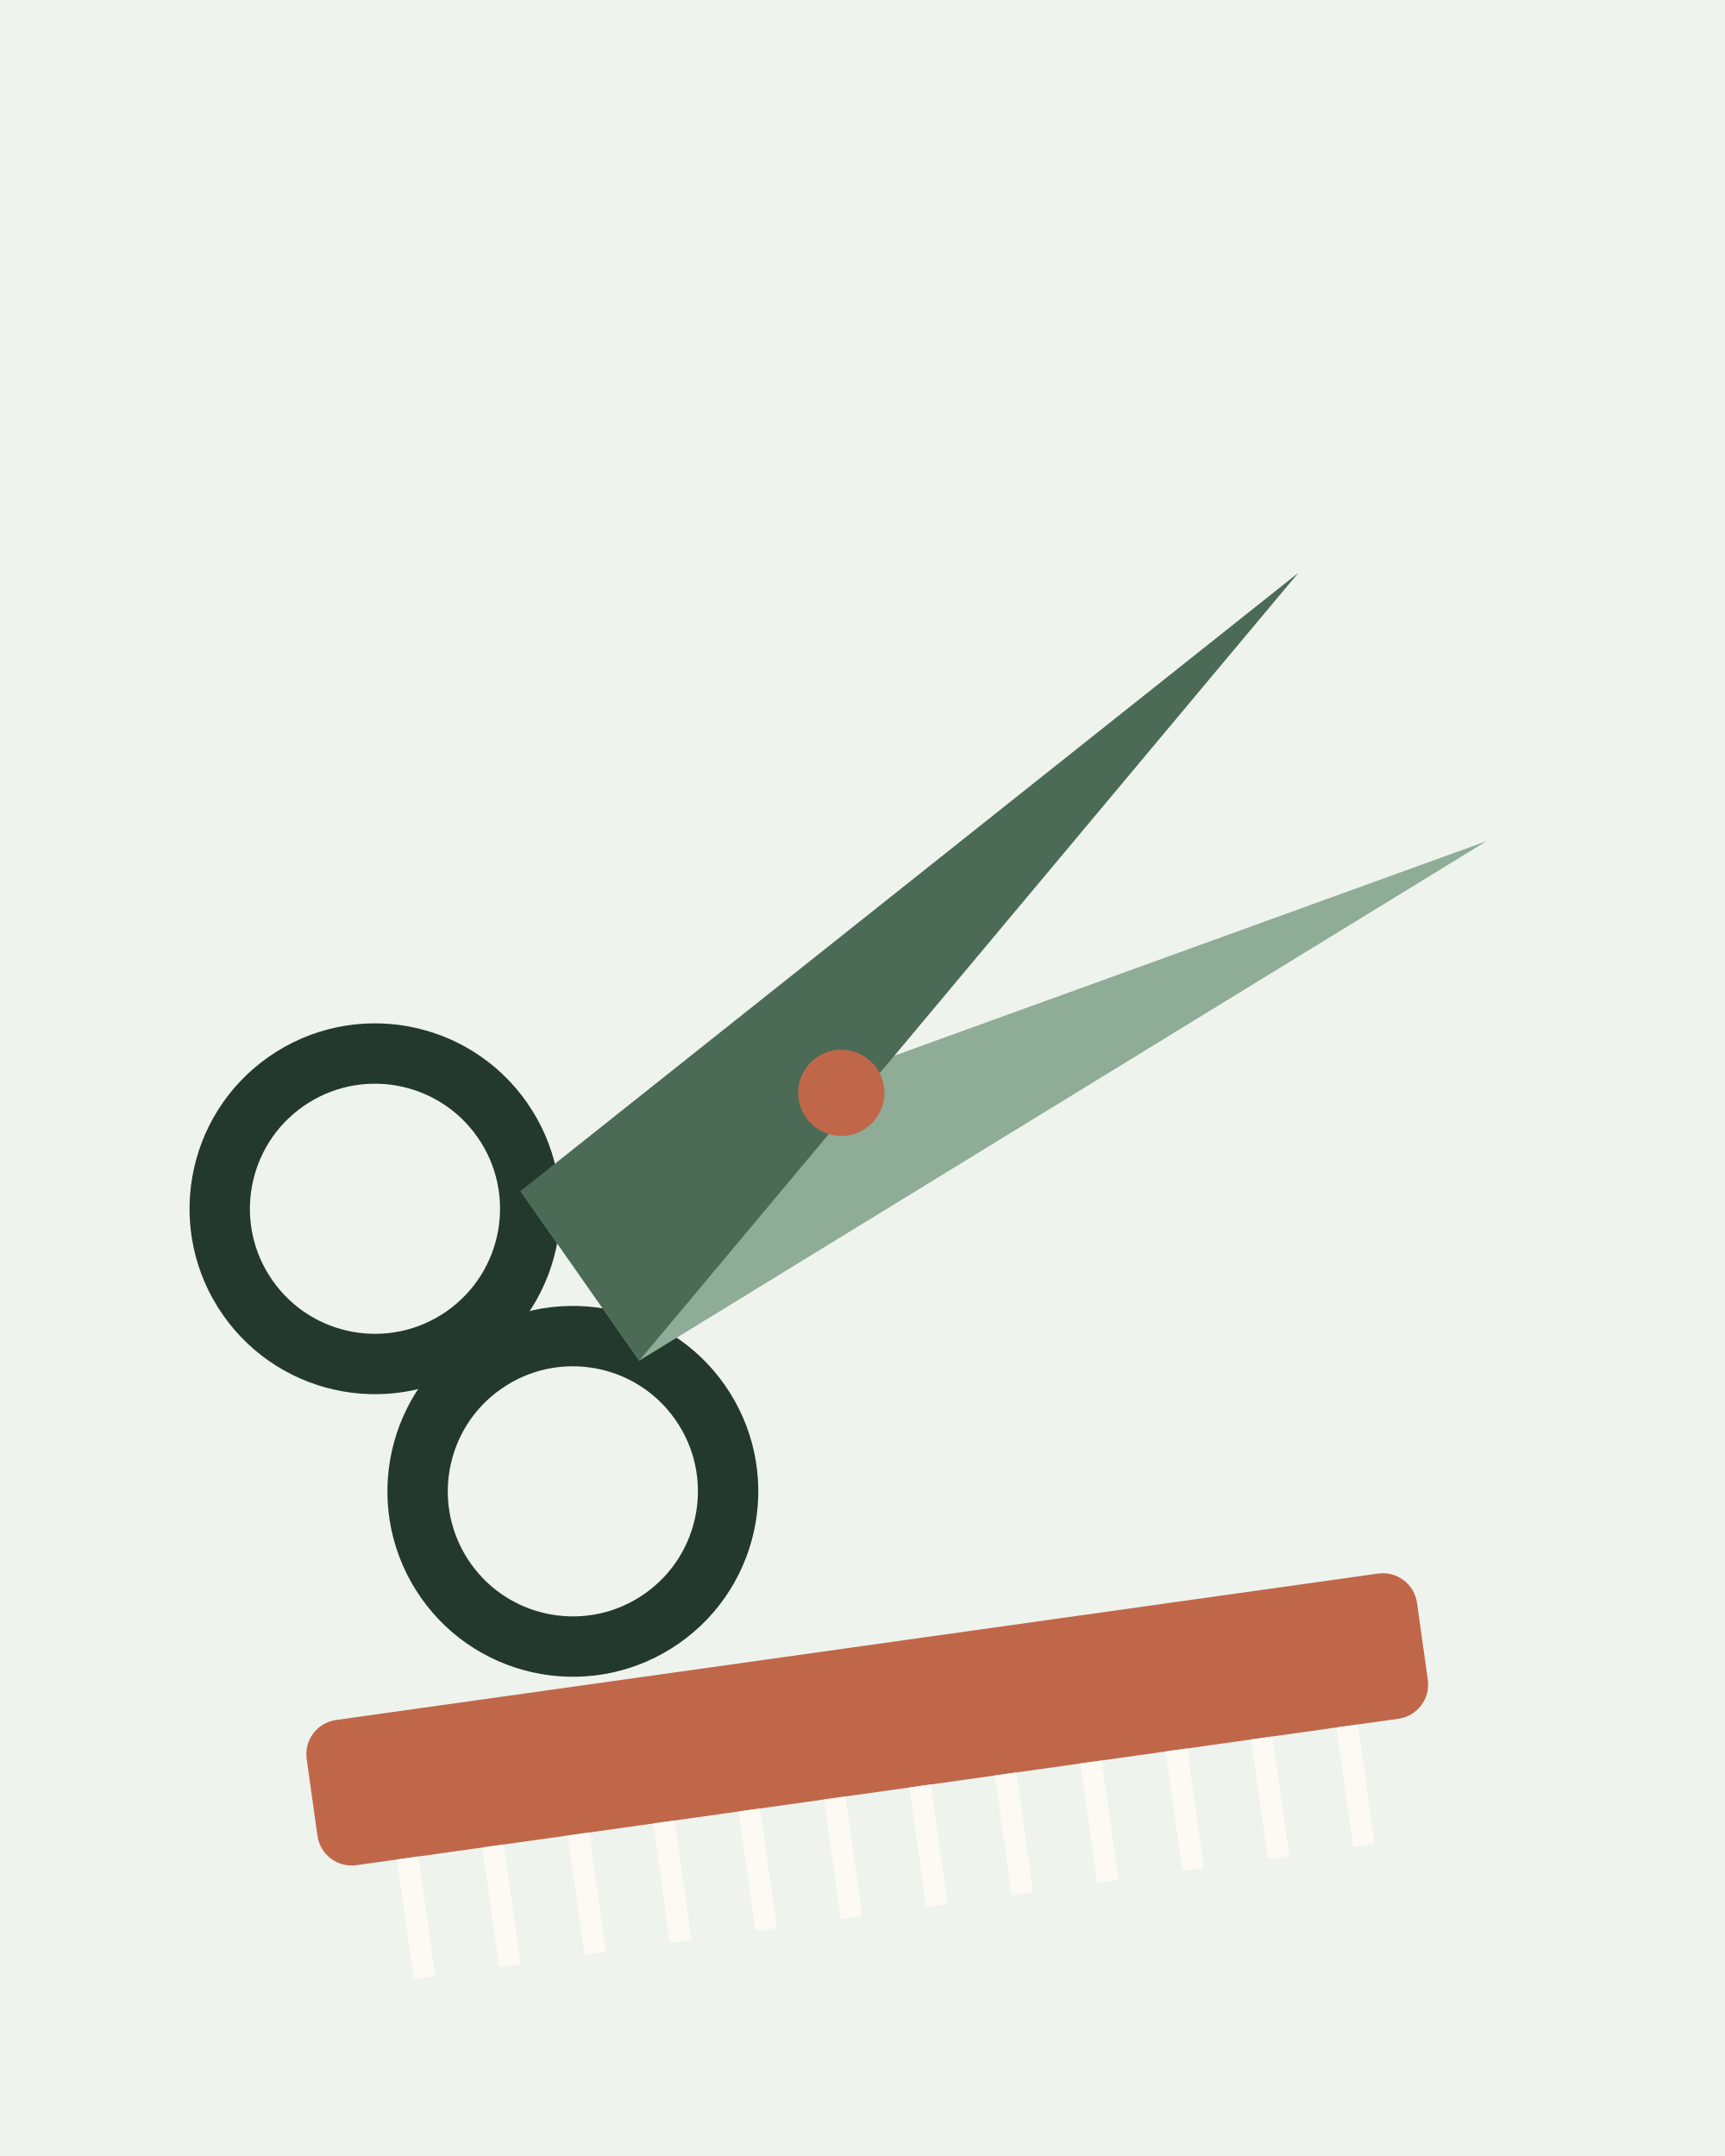
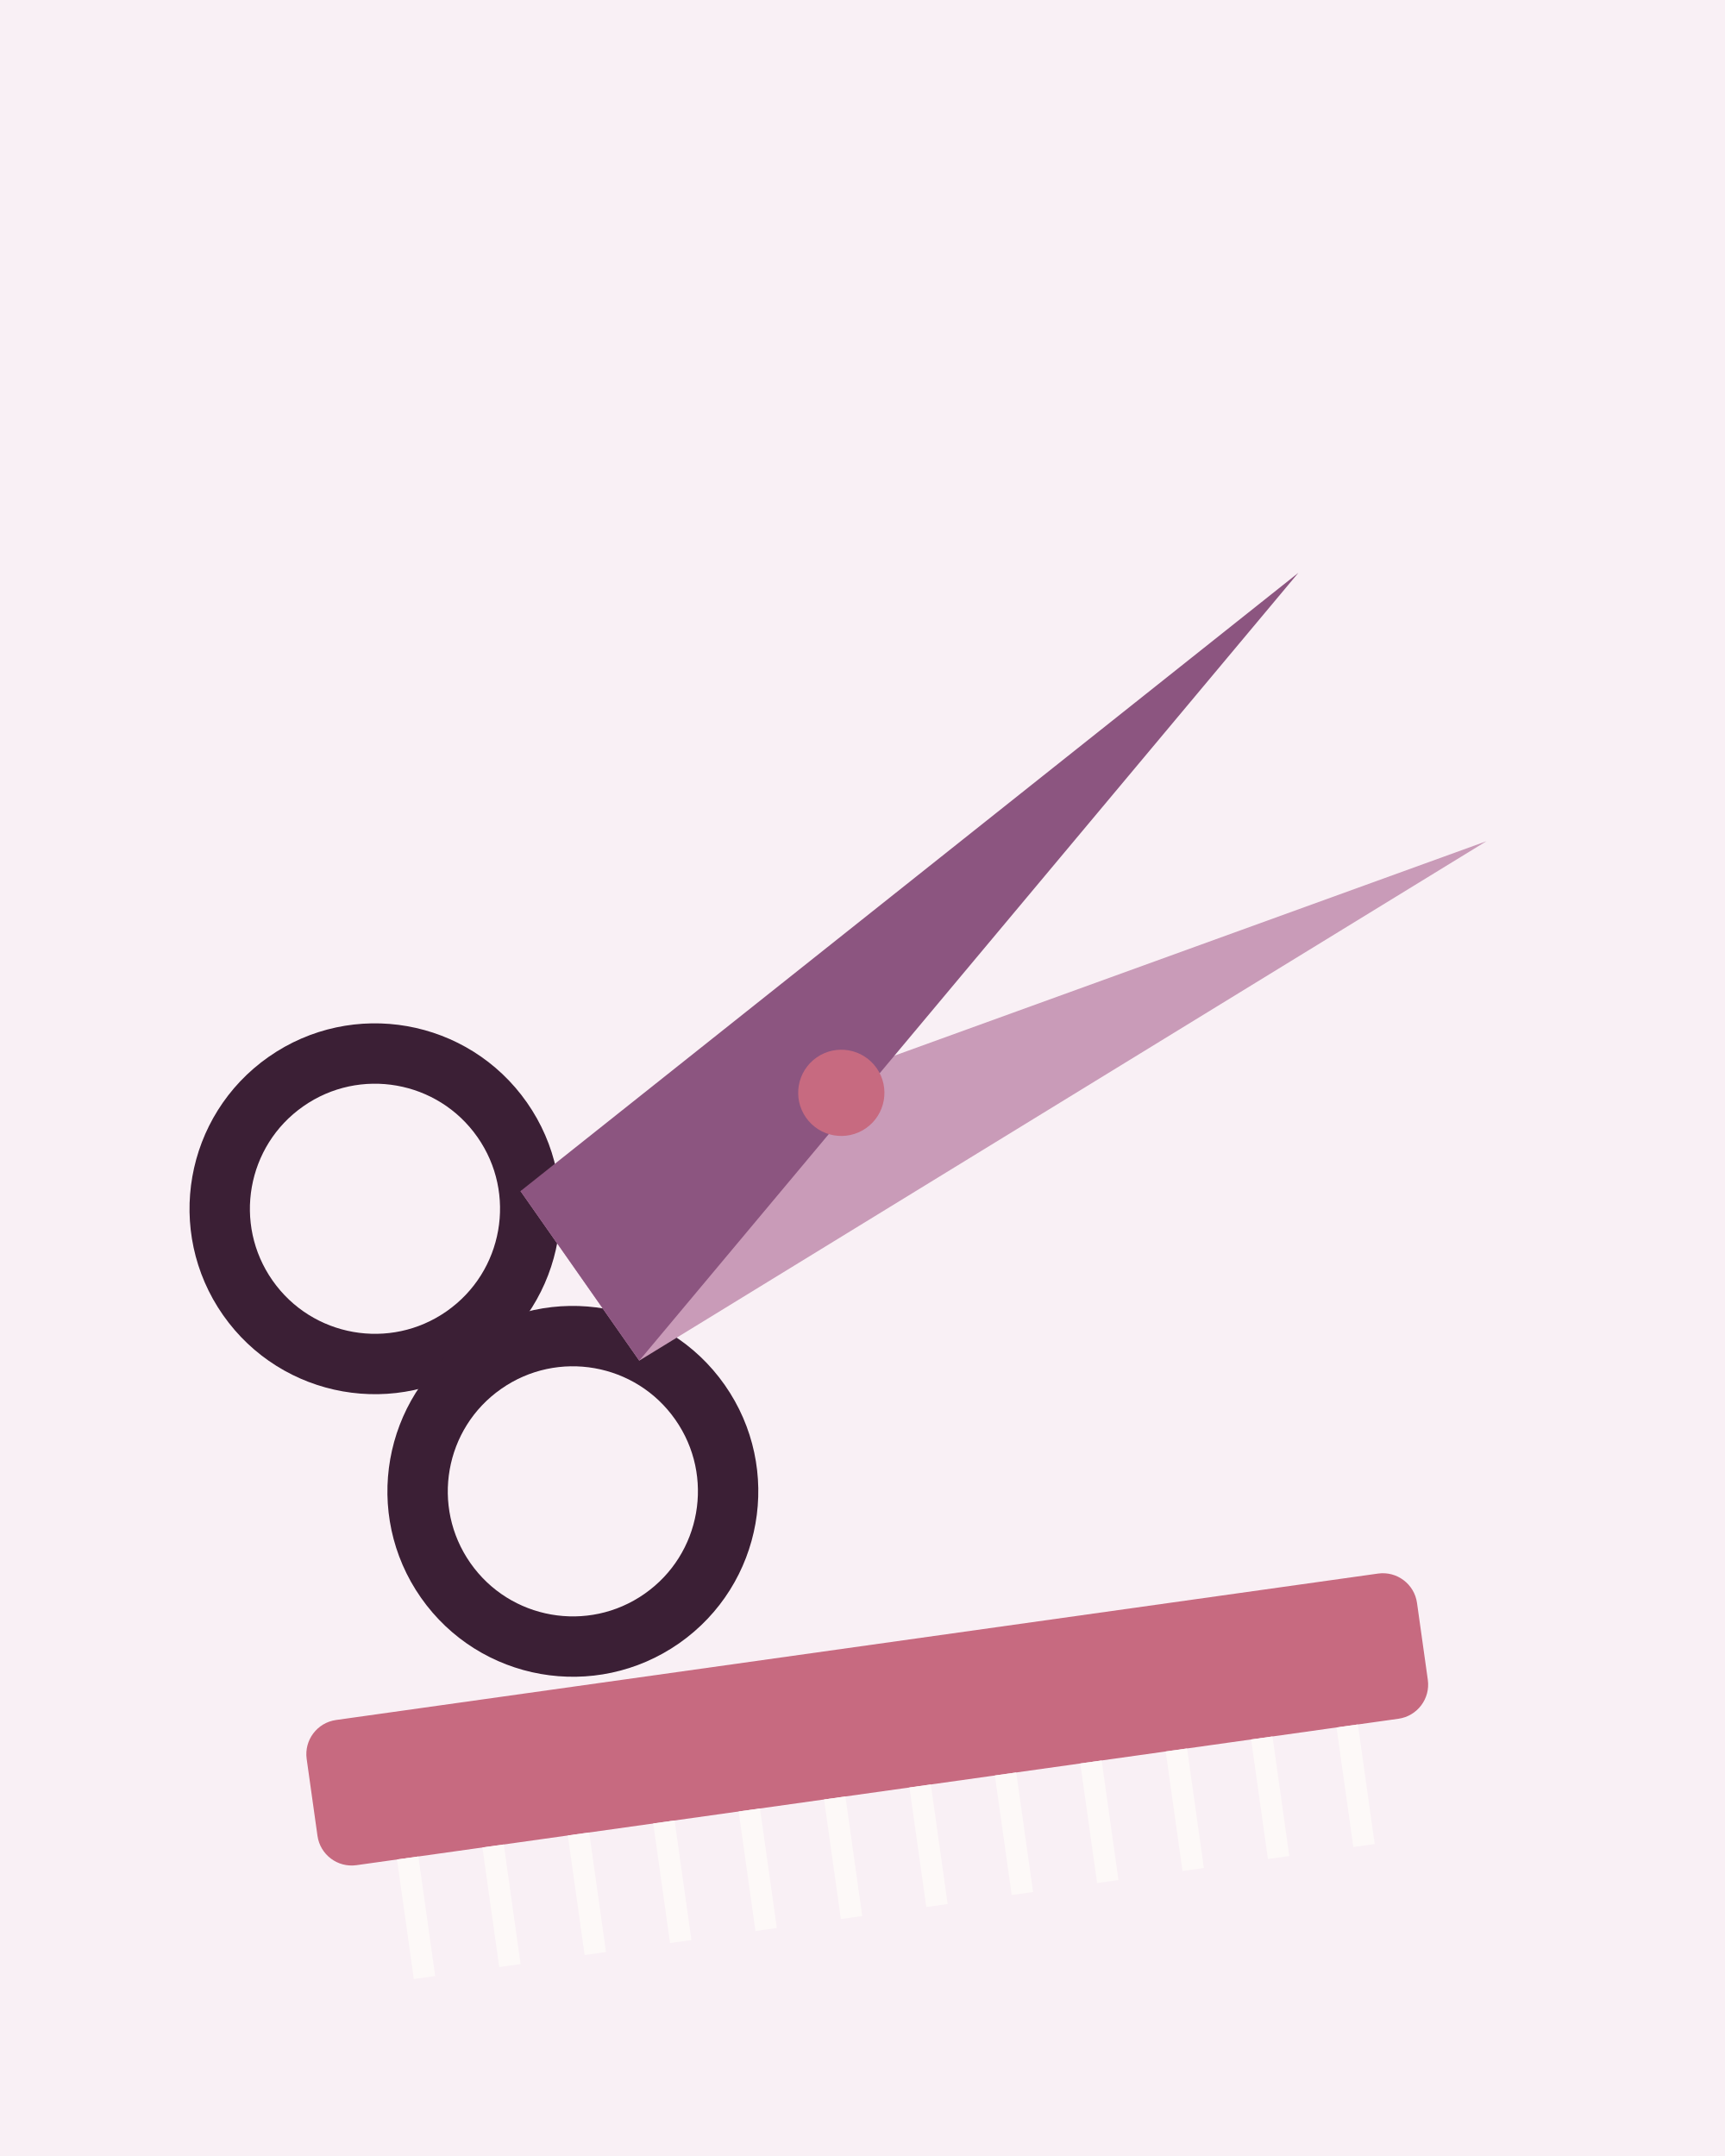
<svg xmlns="http://www.w3.org/2000/svg" viewBox="0 0 400 500" width="400" height="500">
-   <rect width="400" height="500" fill="#eef3ee" />
+   <rect width="400" height="500" fill="#f9f0f5" />
  <g transform="translate(200 250) rotate(-35)">
-     <g fill="none" stroke="#24392d" stroke-width="14" stroke-linecap="round">
+     <g fill="none" stroke="#3b1f35" stroke-width="14" stroke-linecap="round">
      <circle cx="-110" cy="-40" r="36" />
      <circle cx="-110" cy="40" r="36" />
    </g>
-     <path d="M-80-24 150 38-80 24Z" fill="#8fac97" />
-     <path d="M-80 24 150-38-80-24Z" fill="#4c6b56" />
-     <circle cx="-6" r="10" fill="#c0674a" />
+     <path d="M-80-24 150 38-80 24Z" fill="#c99bb8" />
+     <path d="M-80 24 150-38-80-24Z" fill="#8c5580" />
+     <circle cx="-6" r="10" fill="#c76a80" />
  </g>
  <g transform="translate(70 400) rotate(-8)">
-     <rect width="260" height="34" rx="8" fill="#c0674a" />
-     <g stroke="#fdfaf4" stroke-width="5">
+     <rect width="260" height="34" rx="8" fill="#c76a80" />
+     <g stroke="#fdf9f8" stroke-width="5">
      <path d="M20 34v28M40 34v28M60 34v28M80 34v28M100 34v28M120 34v28M140 34v28M160 34v28M180 34v28M200 34v28M220 34v28M240 34v28" />
    </g>
  </g>
</svg>
